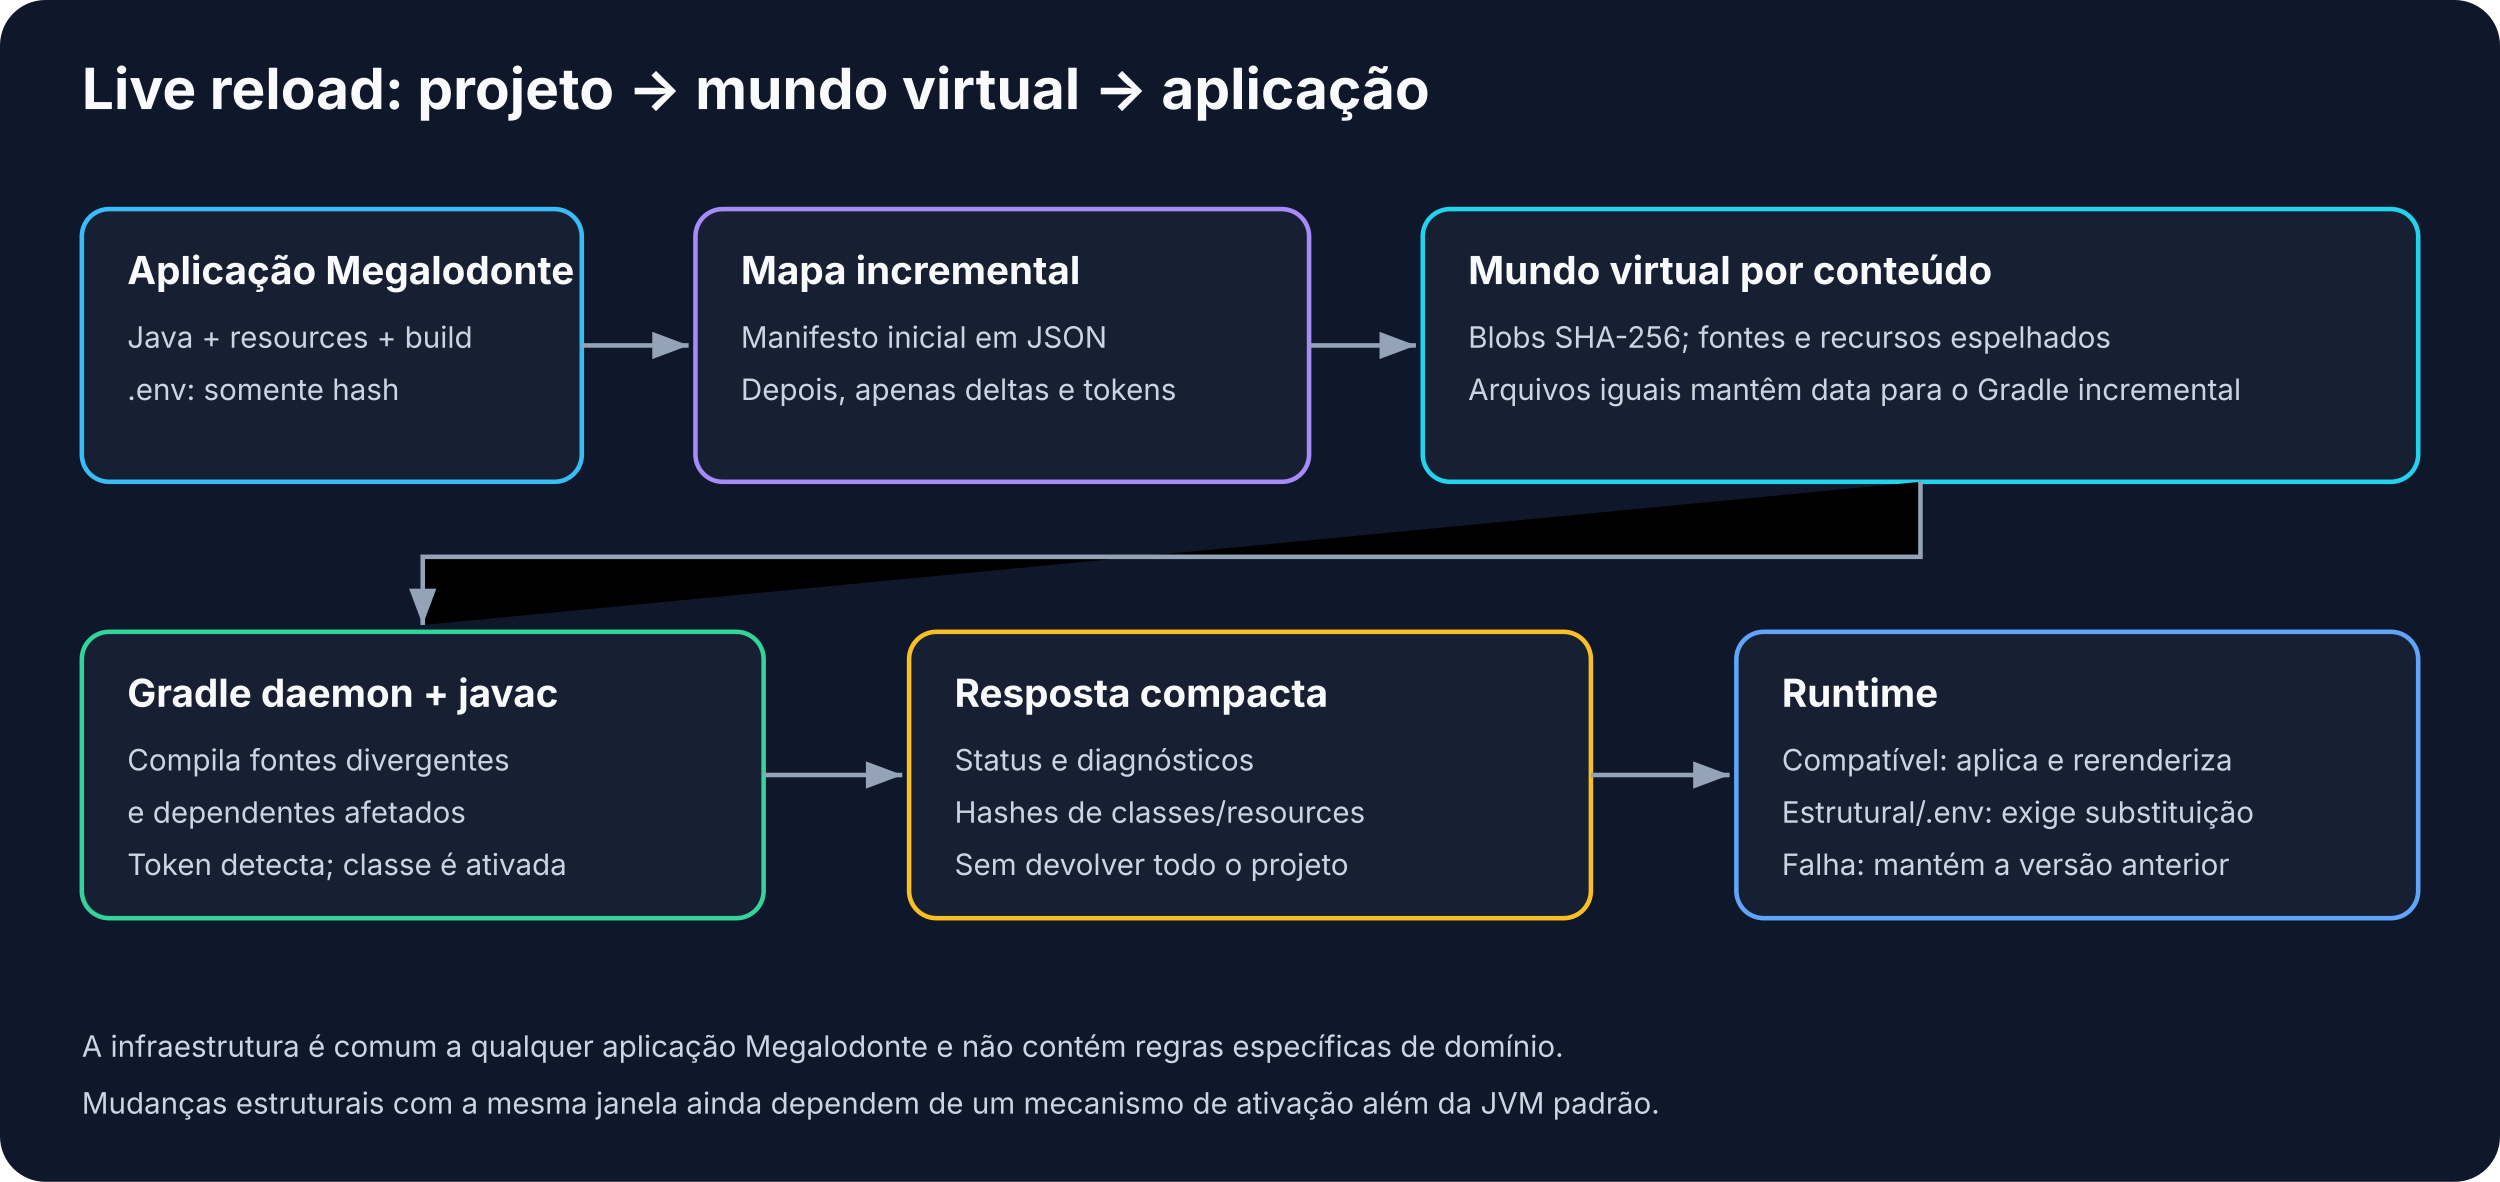
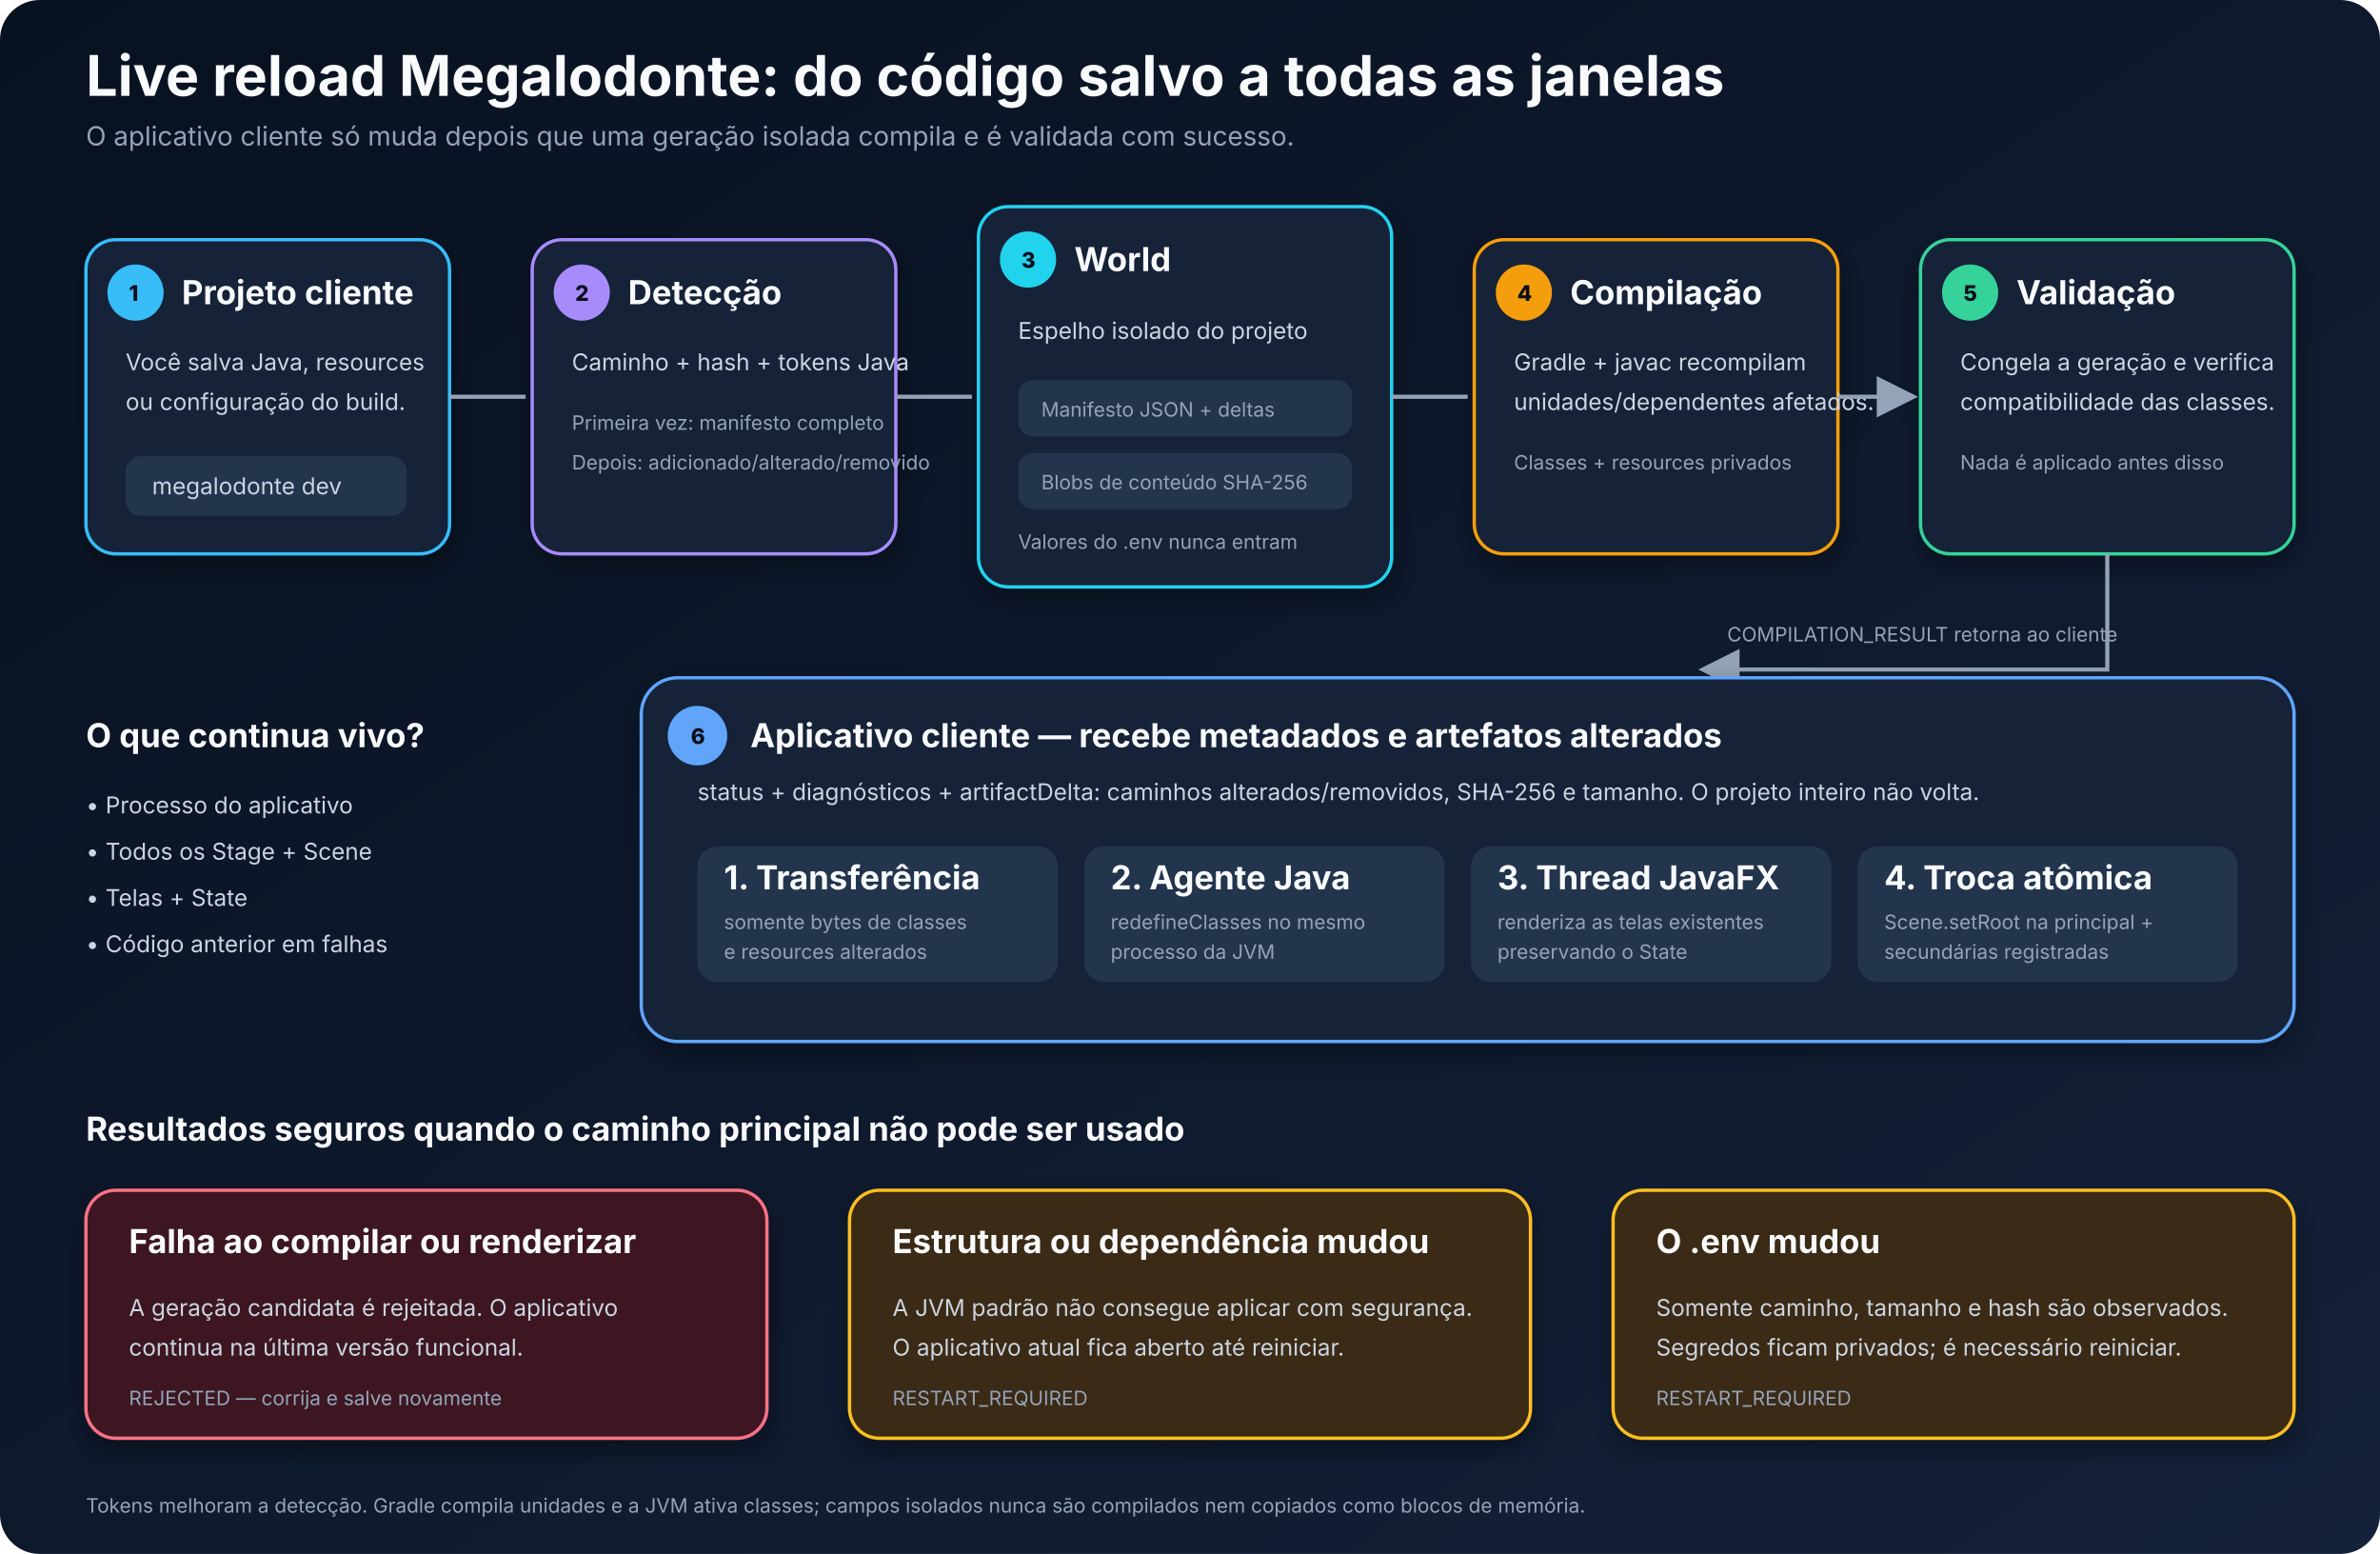
- <svg xmlns="http://www.w3.org/2000/svg" width="1100" height="520" viewBox="0 0 1100 520" role="img" aria-labelledby="title desc">
+ <svg xmlns="http://www.w3.org/2000/svg" width="1440" height="940" viewBox="0 0 1440 940" role="img" aria-labelledby="title desc">
  <defs>
-     <marker id="a" markerWidth="10" markerHeight="10" refX="8" refY="3" orient="auto">
-       <path d="M0 0L8 3L0 6Z" fill="#94a3b8" />
+     <linearGradient id="bg" x2="1" y2="1">
+       <stop stop-color="#08111f" />
+       <stop offset="1" stop-color="#14213a" />
+     </linearGradient>
+     <filter id="s">
+       <feDropShadow dy="7" stdDeviation="8" flood-opacity=".35" />
+     </filter>
+     <marker id="a" markerWidth="10" markerHeight="10" refX="9" refY="5" orient="auto">
+       <path d="M0 0l10 5-10 5z" fill="#94a3b8" />
    </marker>
-     <style>text{font-family:Inter,DejaVu Sans,sans-serif}.h{font-size:25px;font-weight:700;fill:#f8fafc}.t{font-size:17px;font-weight:700;fill:#f8fafc}.b{font-size:13px;fill:#cbd5e1}.x{fill:#172033;stroke-width:2}.l{stroke:#94a3b8;stroke-width:2;marker-end:url(#a)}</style>
+     <style>text{font-family:Inter,'DejaVu Sans',sans-serif}.h{fill:#f8fafc;font-size:34px;font-weight:700}.sub{fill:#94a3b8;font-size:16px}.t{fill:#f8fafc;font-size:20px;font-weight:700}.b{fill:#cbd5e1;font-size:14px}.sm{fill:#94a3b8;font-size:12px}.n{fill:#07111f;font-size:13px;font-weight:800}.card{fill:#152238;stroke-width:2}.line{fill:none;stroke:#94a3b8;stroke-width:2.5;marker-end:url(#a)}.pill{fill:#24344e}.warn{fill:#3b2a12;stroke:#fbbf24;stroke-width:2}.bad{fill:#3c1923;stroke:#fb7185;stroke-width:2}</style>
  </defs>
-   <rect width="1100" height="520" rx="20" fill="#0f172a" />
-   <text x="36" y="48" class="h">Live reload: projeto → mundo virtual → aplicação</text>
-   <rect class="x" x="36" y="92" width="220" height="120" rx="12" stroke="#38bdf8" />
-   <text x="56" y="125" class="t">Aplicação Megalodonte</text>
-   <text x="56" y="153" class="b">Java + resources + build</text>
-   <text x="56" y="176" class="b">.env: somente hash</text>
-   <rect class="x" x="306" y="92" width="270" height="120" rx="12" stroke="#a78bfa" />
-   <text x="326" y="125" class="t">Mapa incremental</text>
-   <text x="326" y="153" class="b">Manifesto inicial em JSON</text>
-   <text x="326" y="176" class="b">Depois, apenas deltas e tokens</text>
-   <rect class="x" x="626" y="92" width="438" height="120" rx="12" stroke="#22d3ee" />
-   <text x="646" y="125" class="t">Mundo virtual por conteúdo</text>
-   <text x="646" y="153" class="b">Blobs SHA-256; fontes e recursos espelhados</text>
-   <text x="646" y="176" class="b">Arquivos iguais mantêm data para o Gradle incremental</text>
-   <path class="l" d="M256 152H303" />
-   <path class="l" d="M576 152H623" />
-   <rect class="x" x="36" y="278" width="300" height="126" rx="12" stroke="#34d399" />
-   <text x="56" y="311" class="t">Gradle daemon + javac</text>
-   <text x="56" y="339" class="b">Compila fontes divergentes</text>
-   <text x="56" y="362" class="b">e dependentes afetados</text>
-   <text x="56" y="385" class="b">Token detecta; classe é ativada</text>
-   <rect class="x" x="400" y="278" width="300" height="126" rx="12" stroke="#fbbf24" />
-   <text x="420" y="311" class="t">Resposta compacta</text>
-   <text x="420" y="339" class="b">Status e diagnósticos</text>
-   <text x="420" y="362" class="b">Hashes de classes/resources</text>
-   <text x="420" y="385" class="b">Sem devolver todo o projeto</text>
-   <rect class="x" x="764" y="278" width="300" height="126" rx="12" stroke="#60a5fa" />
-   <text x="784" y="311" class="t">Runtime</text>
-   <text x="784" y="339" class="b">Compatível: aplica e rerenderiza</text>
-   <text x="784" y="362" class="b">Estrutural/.env: exige substituição</text>
-   <text x="784" y="385" class="b">Falha: mantém a versão anterior</text>
-   <path class="l" d="M845 212V245H186V275" />
-   <path class="l" d="M336 341H397" />
-   <path class="l" d="M700 341H761" />
-   <text x="36" y="465" class="b">A infraestrutura é comum a qualquer aplicação Megalodonte e não contém regras específicas de domínio.</text>
-   <text x="36" y="490" class="b">Mudanças estruturais com a mesma janela ainda dependem de um mecanismo de ativação além da JVM padrão.</text>
+   <rect width="1440" height="940" rx="24" fill="url(#bg)" />
+   <text x="52" y="58" class="h">Live reload Megalodonte: do código salvo a todas as janelas</text>
+   <text x="52" y="88" class="sub">O aplicativo cliente só muda depois que uma geração isolada compila e é validada com sucesso.</text>
+   <g filter="url(#s)">
+     <rect x="52" y="145" width="220" height="190" rx="18" class="card" stroke="#38bdf8" />
+     <circle cx="82" cy="177" r="17" fill="#38bdf8" />
+     <text x="78" y="182" class="n">1</text>
+     <text x="110" y="184" class="t">Projeto cliente</text>
+     <text x="76" y="224" class="b">Você salva Java, resources</text>
+     <text x="76" y="248" class="b">ou configuração do build.</text>
+     <rect x="76" y="276" width="170" height="36" rx="9" class="pill" />
+     <text x="92" y="299" class="b">megalodonte dev</text>
+   </g>
+   <g filter="url(#s)">
+     <rect x="322" y="145" width="220" height="190" rx="18" class="card" stroke="#a78bfa" />
+     <circle cx="352" cy="177" r="17" fill="#a78bfa" />
+     <text x="348" y="182" class="n">2</text>
+     <text x="380" y="184" class="t">Detecção</text>
+     <text x="346" y="224" class="b">Caminho + hash + tokens Java</text>
+     <text x="346" y="260" class="sm">Primeira vez: manifesto completo</text>
+     <text x="346" y="284" class="sm">Depois: adicionado/alterado/removido</text>
+   </g>
+   <g filter="url(#s)">
+     <rect x="592" y="125" width="250" height="230" rx="18" class="card" stroke="#22d3ee" />
+     <circle cx="622" cy="157" r="17" fill="#22d3ee" />
+     <text x="618" y="162" class="n">3</text>
+     <text x="650" y="164" class="t">World</text>
+     <text x="616" y="205" class="b">Espelho isolado do projeto</text>
+     <rect x="616" y="230" width="202" height="34" rx="9" class="pill" />
+     <text x="630" y="252" class="sm">Manifesto JSON + deltas</text>
+     <rect x="616" y="274" width="202" height="34" rx="9" class="pill" />
+     <text x="630" y="296" class="sm">Blobs de conteúdo SHA-256</text>
+     <text x="616" y="332" class="sm">Valores do .env nunca entram</text>
+   </g>
+   <g filter="url(#s)">
+     <rect x="892" y="145" width="220" height="190" rx="18" class="card" stroke="#f59e0b" />
+     <circle cx="922" cy="177" r="17" fill="#f59e0b" />
+     <text x="918" y="182" class="n">4</text>
+     <text x="950" y="184" class="t">Compilação</text>
+     <text x="916" y="224" class="b">Gradle + javac recompilam</text>
+     <text x="916" y="248" class="b">unidades/dependentes afetados.</text>
+     <text x="916" y="284" class="sm">Classes + resources privados</text>
+   </g>
+   <g filter="url(#s)">
+     <rect x="1162" y="145" width="226" height="190" rx="18" class="card" stroke="#34d399" />
+     <circle cx="1192" cy="177" r="17" fill="#34d399" />
+     <text x="1188" y="182" class="n">5</text>
+     <text x="1220" y="184" class="t">Validação</text>
+     <text x="1186" y="224" class="b">Congela a geração e verifica</text>
+     <text x="1186" y="248" class="b">compatibilidade das classes.</text>
+     <text x="1186" y="284" class="sm">Nada é aplicado antes disso</text>
+   </g>
+   <path d="M272 240h46M542 240h46M842 240h46M1112 240h46" class="line" />
+   <path d="M1275 335v70H1030" class="line" />
+   <text x="1045" y="388" class="sm">COMPILATION_RESULT retorna ao cliente</text>
+   <g filter="url(#s)">
+     <rect x="388" y="410" width="1000" height="220" rx="22" class="card" stroke="#60a5fa" />
+     <circle cx="422" cy="445" r="18" fill="#60a5fa" />
+     <text x="418" y="450" class="n">6</text>
+     <text x="454" y="452" class="t">Aplicativo cliente — recebe metadados e artefatos alterados</text>
+     <text x="422" y="484" class="b">status + diagnósticos + artifactDelta: caminhos alterados/removidos, SHA-256 e tamanho. O projeto inteiro não volta.</text>
+     <rect x="422" y="512" width="218" height="82" rx="12" class="pill" />
+     <text x="438" y="538" class="t">1. Transferência</text>
+     <text x="438" y="562" class="sm">somente bytes de classes</text>
+     <text x="438" y="580" class="sm">e resources alterados</text>
+     <rect x="656" y="512" width="218" height="82" rx="12" class="pill" />
+     <text x="672" y="538" class="t">2. Agente Java</text>
+     <text x="672" y="562" class="sm">redefineClasses no mesmo</text>
+     <text x="672" y="580" class="sm">processo da JVM</text>
+     <rect x="890" y="512" width="218" height="82" rx="12" class="pill" />
+     <text x="906" y="538" class="t">3. Thread JavaFX</text>
+     <text x="906" y="562" class="sm">renderiza as telas existentes</text>
+     <text x="906" y="580" class="sm">preservando o State</text>
+     <rect x="1124" y="512" width="230" height="82" rx="12" class="pill" />
+     <text x="1140" y="538" class="t">4. Troca atômica</text>
+     <text x="1140" y="562" class="sm">Scene.setRoot na principal +</text>
+     <text x="1140" y="580" class="sm">secundárias registradas</text>
+   </g>
+   <text x="52" y="452" class="t">O que continua vivo?</text>
+   <text x="52" y="492" class="b">• Processo do aplicativo</text>
+   <text x="52" y="520" class="b">• Todos os Stage + Scene</text>
+   <text x="52" y="548" class="b">• Telas + State</text>
+   <text x="52" y="576" class="b">• Código anterior em falhas</text>
+   <text x="52" y="690" class="t">Resultados seguros quando o caminho principal não pode ser usado</text>
+   <g filter="url(#s)">
+     <rect x="52" y="720" width="412" height="150" rx="18" class="bad" />
+     <text x="78" y="758" class="t">Falha ao compilar ou renderizar</text>
+     <text x="78" y="796" class="b">A geração candidata é rejeitada. O aplicativo</text>
+     <text x="78" y="820" class="b">continua na última versão funcional.</text>
+     <text x="78" y="850" class="sm">REJECTED — corrija e salve novamente</text>
+   </g>
+   <g filter="url(#s)">
+     <rect x="514" y="720" width="412" height="150" rx="18" class="warn" />
+     <text x="540" y="758" class="t">Estrutura ou dependência mudou</text>
+     <text x="540" y="796" class="b">A JVM padrão não consegue aplicar com segurança.</text>
+     <text x="540" y="820" class="b">O aplicativo atual fica aberto até reiniciar.</text>
+     <text x="540" y="850" class="sm">RESTART_REQUIRED</text>
+   </g>
+   <g filter="url(#s)">
+     <rect x="976" y="720" width="412" height="150" rx="18" class="warn" />
+     <text x="1002" y="758" class="t">O .env mudou</text>
+     <text x="1002" y="796" class="b">Somente caminho, tamanho e hash são observados.</text>
+     <text x="1002" y="820" class="b">Segredos ficam privados; é necessário reiniciar.</text>
+     <text x="1002" y="850" class="sm">RESTART_REQUIRED</text>
+   </g>
+   <text x="52" y="915" class="sm">Tokens melhoram a detecção. Gradle compila unidades e a JVM ativa classes; campos isolados nunca são compilados nem copiados como blocos de memória.</text>
</svg>
